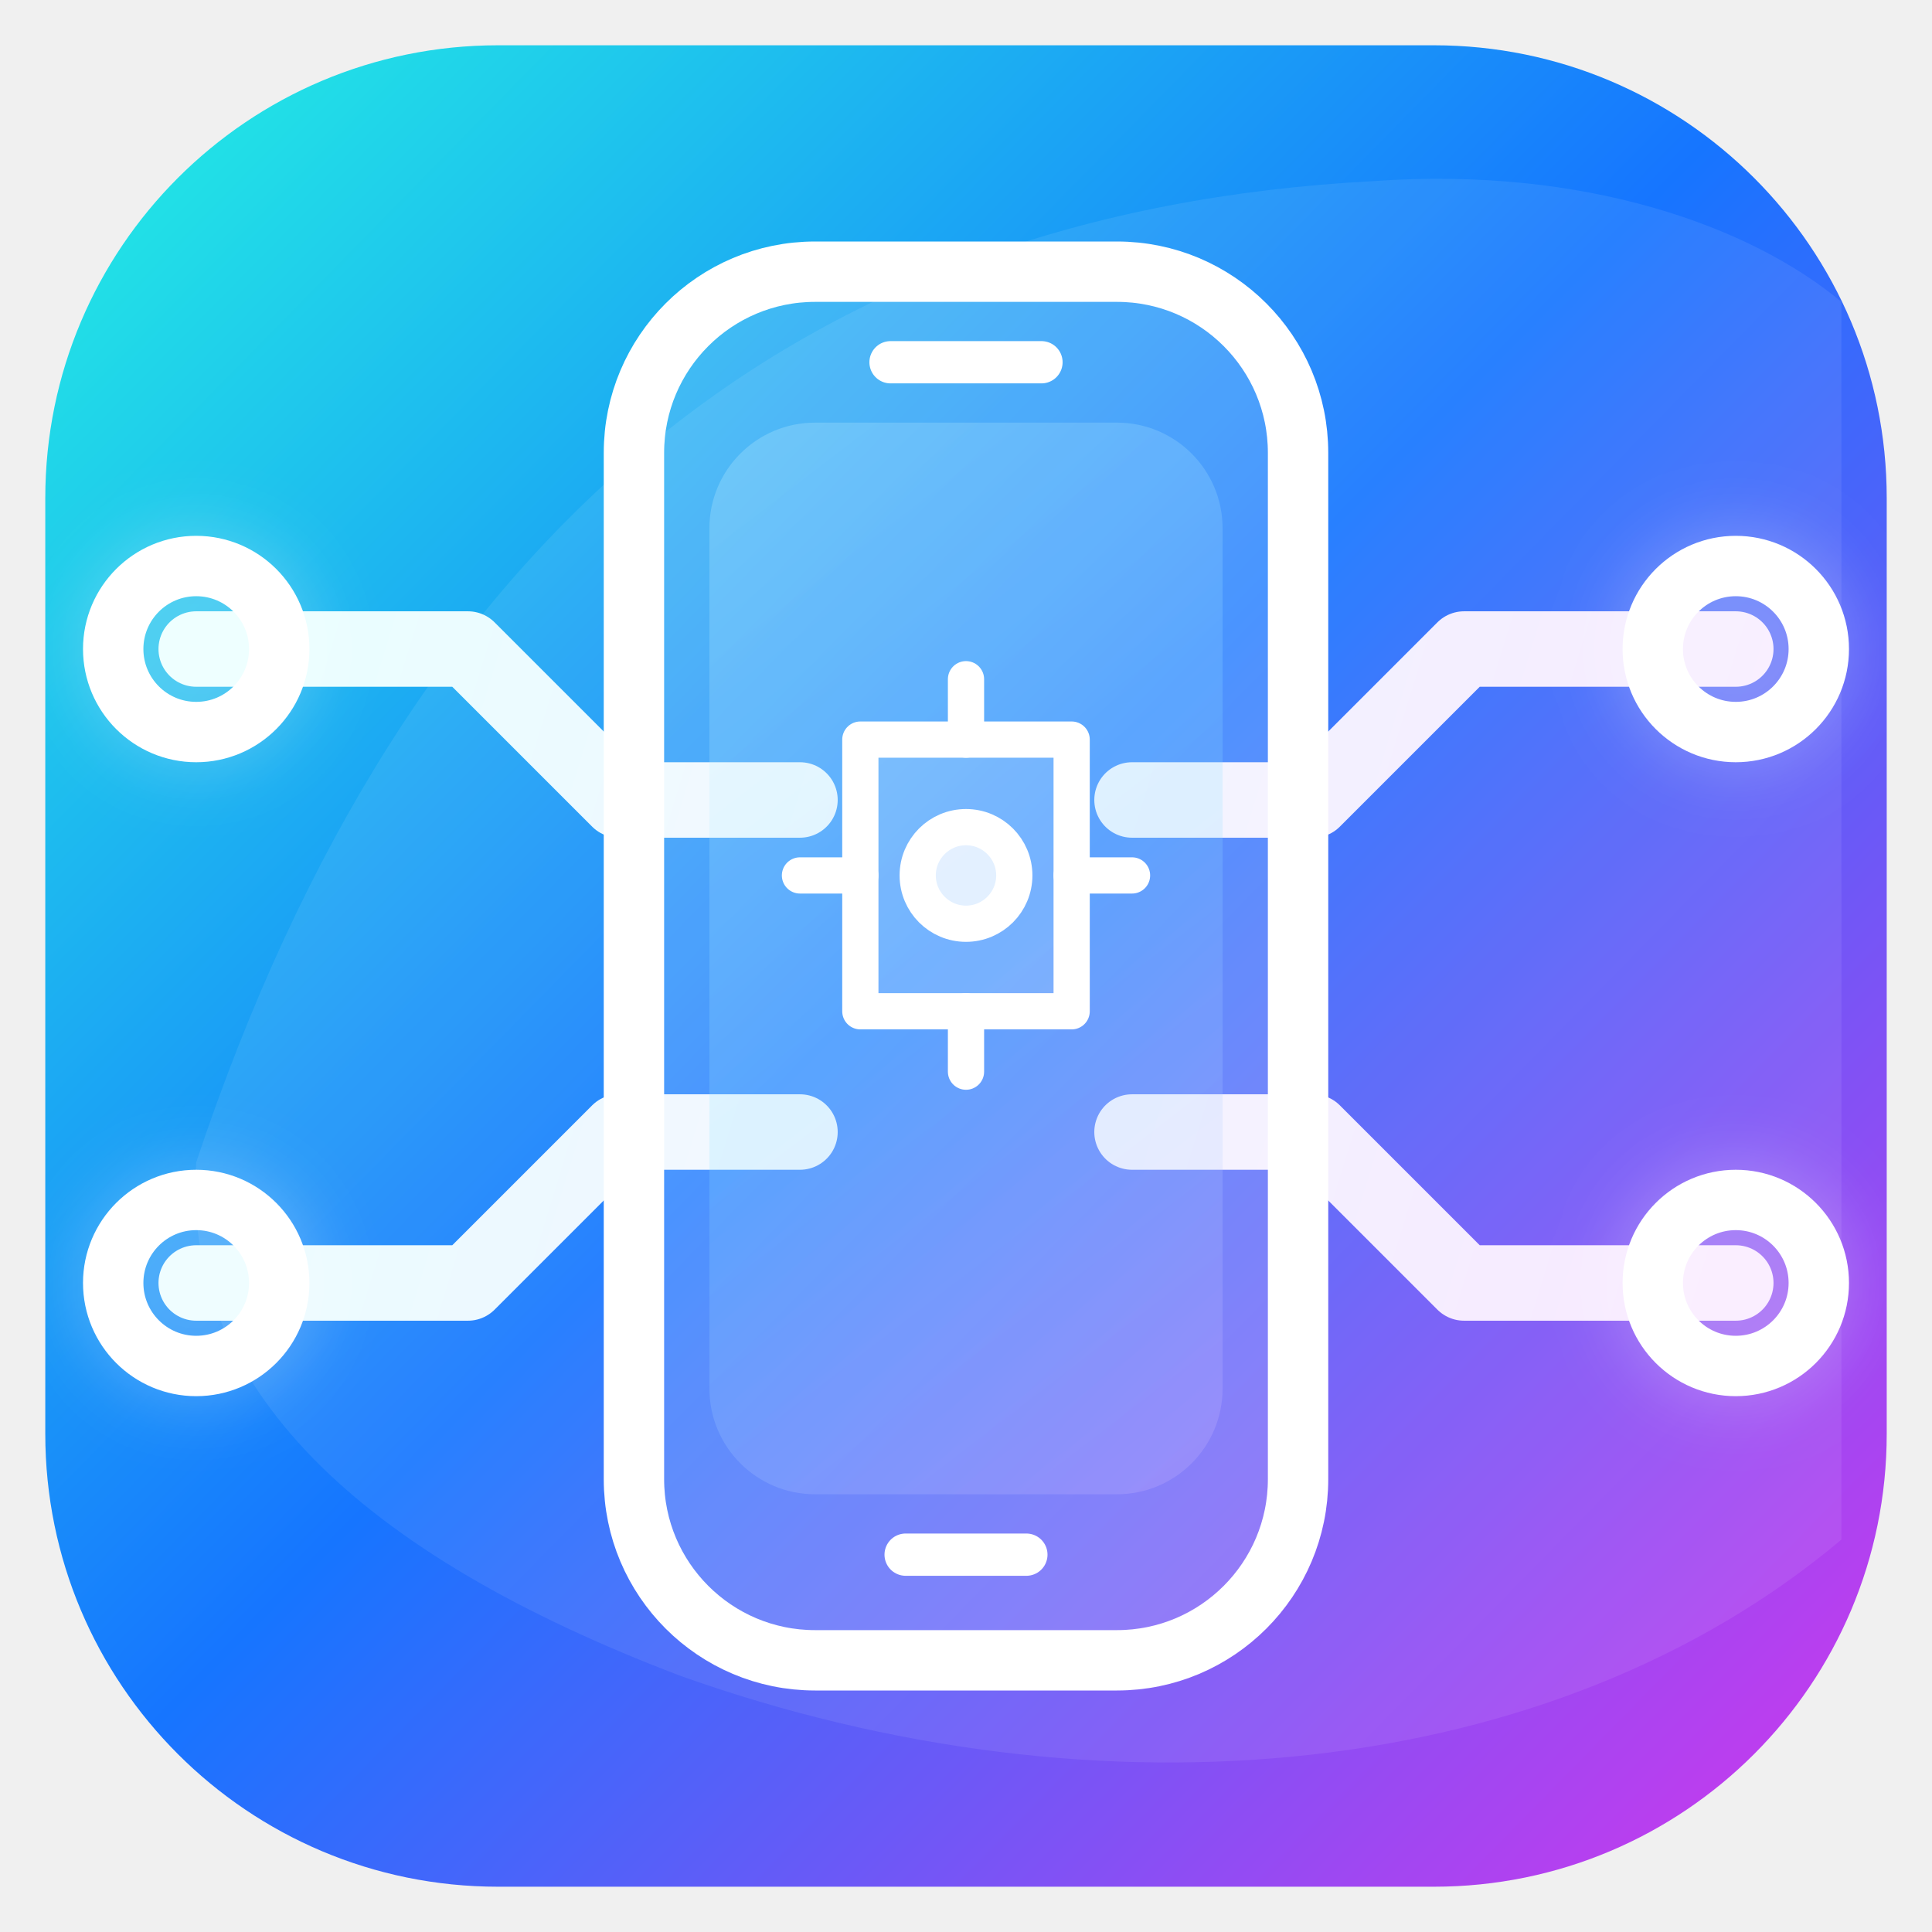
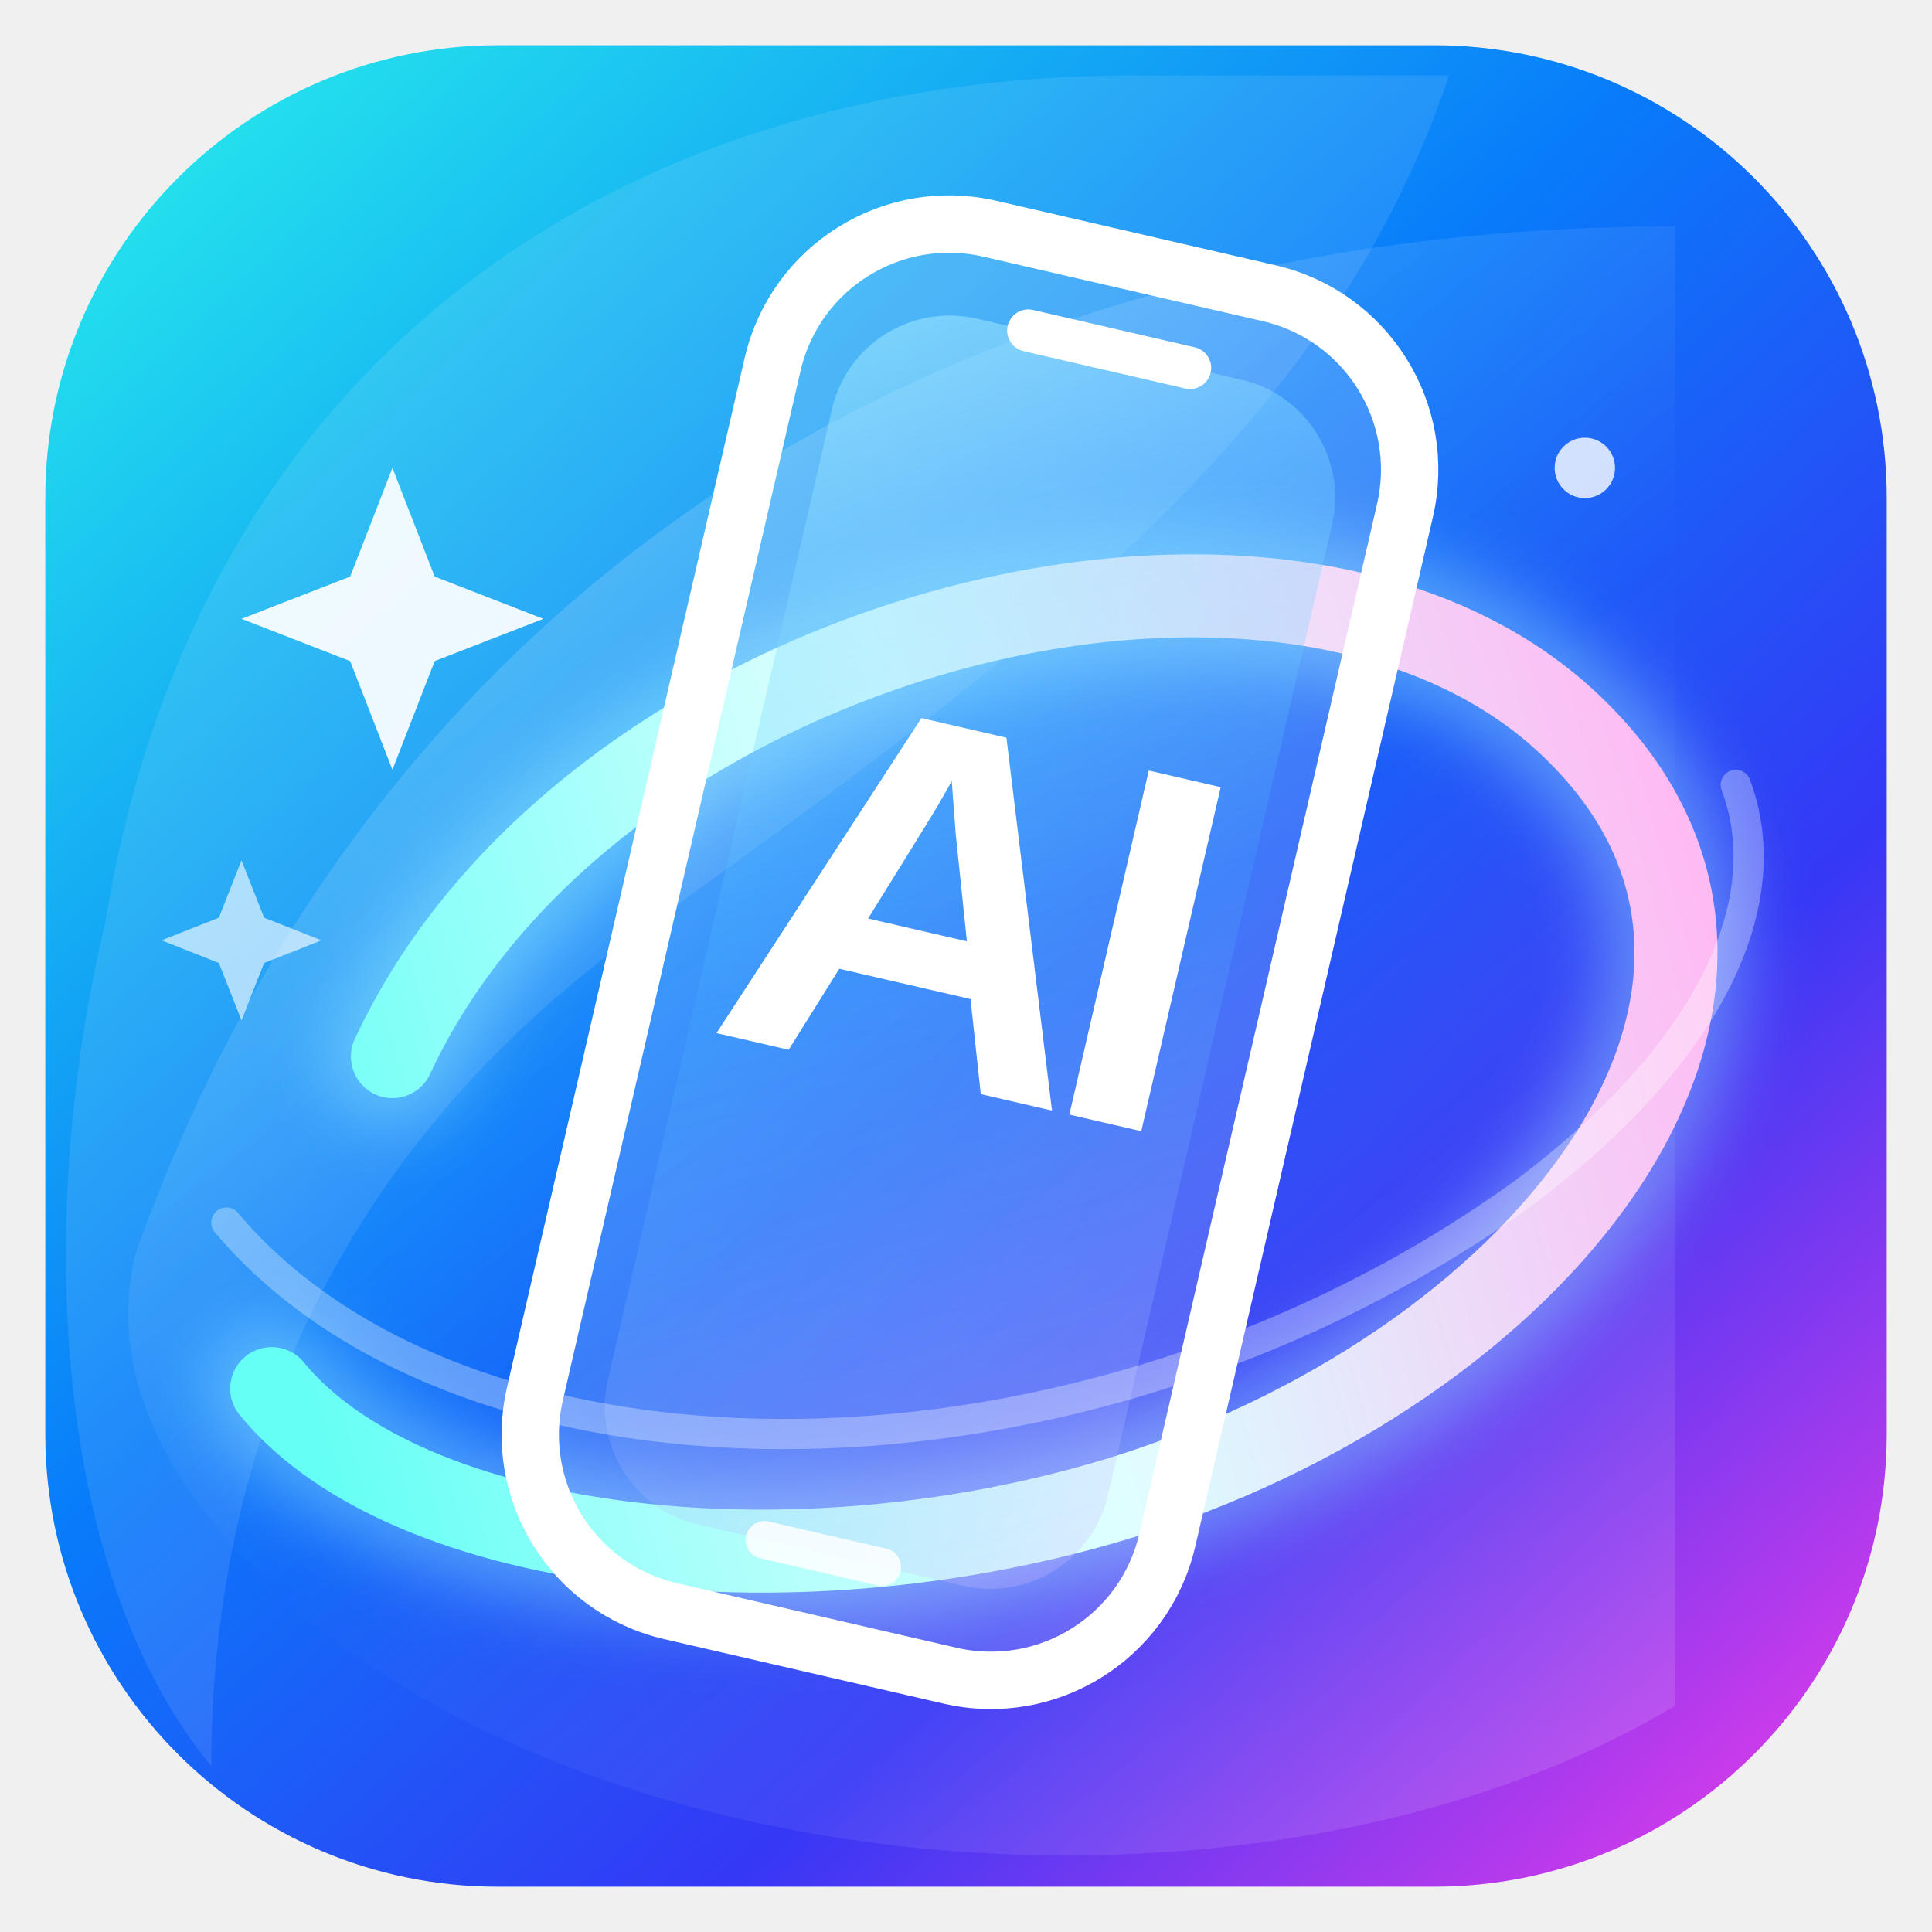
<svg xmlns="http://www.w3.org/2000/svg" viewBox="0 0 128 128" fill="none">
  <defs>
-     <linearGradient id="bg" x1="8" y1="10" x2="119" y2="119" gradientUnits="userSpaceOnUse">
-       <stop stop-color="#22E6E5" />
-       <stop offset=".48" stop-color="#1675FF" />
-       <stop offset="1" stop-color="#C43BEE" />
+     <linearGradient id="bg" x1="10" y1="7" x2="116" y2="122" gradientUnits="userSpaceOnUse">
+       <stop stop-color="#25E7EC" />
+       <stop offset=".42" stop-color="#087BFA" />
+       <stop offset=".72" stop-color="#3538F5" />
+       <stop offset="1" stop-color="#D83BEA" />
    </linearGradient>
-     <linearGradient id="screen" x1="42" y1="35" x2="88" y2="95" gradientUnits="userSpaceOnUse">
-       <stop stop-color="#DDFBFF" />
-       <stop offset=".48" stop-color="#8BDFFF" />
-       <stop offset="1" stop-color="#D9B8FF" />
+     <linearGradient id="glass" x1="43" y1="18" x2="91" y2="108" gradientUnits="userSpaceOnUse">
+       <stop stop-color="#BDF7FF" stop-opacity=".58" />
+       <stop offset=".48" stop-color="#4ABEFF" stop-opacity=".16" />
+       <stop offset="1" stop-color="#F4B7FF" stop-opacity=".3" />
    </linearGradient>
-     <linearGradient id="circuit" x1="12" y1="50" x2="116" y2="82" gradientUnits="userSpaceOnUse">
-       <stop stop-color="#E9FFFF" />
-       <stop offset="1" stop-color="#F8E9FF" />
+     <linearGradient id="orbit" x1="17" y1="82" x2="113" y2="55" gradientUnits="userSpaceOnUse">
+       <stop stop-color="#65FFF5" />
+       <stop offset=".5" stop-color="#D9FFFF" />
+       <stop offset="1" stop-color="#FFB9F3" />
    </linearGradient>
-     <filter id="glow" x="0" y="0" width="128" height="128" filterUnits="userSpaceOnUse">
+     <linearGradient id="shine" x1="24" y1="8" x2="105" y2="117" gradientUnits="userSpaceOnUse">
+       <stop stop-color="#fff" stop-opacity=".28" />
+       <stop offset=".55" stop-color="#fff" stop-opacity="0" />
+       <stop offset="1" stop-color="#fff" stop-opacity=".12" />
+     </linearGradient>
+     <filter id="softGlow" x="-20%" y="-20%" width="140%" height="140%">
      <feGaussianBlur stdDeviation="2.2" />
    </filter>
  </defs>
  <rect x="3" y="3" width="122" height="122" rx="30" fill="url(#bg)" />
-   <path d="M13 77C27 35 53 14 91 12c14-1 25 3 31 8v82c-19 16-49 19-77 9C24 103 12 92 13 77Z" fill="#fff" fill-opacity=".08" />
-   <g stroke="url(#circuit)" stroke-width="5" stroke-linecap="round" stroke-linejoin="round">
-     <path d="M13 43h18l10 10h12" />
-     <path d="M13 85h18l10-10h12" />
-     <path d="M115 43H97L87 53H75" />
-     <path d="M115 85H97L87 75H75" />
+   <path d="M7 61C13 24 41 5 75 5h21c-8 24-29 39-54 57C24 75 14 94 14 117 4 105 2 82 7 61Z" fill="#fff" fill-opacity=".1" />
+   <path d="M9 83C24 41 60 15 111 15v98c-25 15-68 13-91-6C11 99 7 91 9 83Z" fill="url(#shine)" />
+   <path d="M26 70C39 42 85 30 104 48c18 17-1 42-29 51-22 7-48 4-57-7" stroke="#A8FFFF" stroke-opacity=".38" stroke-width="9" stroke-linecap="round" filter="url(#softGlow)" />
+   <path d="M26 70C39 42 85 30 104 48c18 17-1 42-29 51-22 7-48 4-57-7" stroke="url(#orbit)" stroke-width="5.5" stroke-linecap="round" />
+   <g transform="rotate(13 64 62)">
+     <rect x="43" y="16" width="43" height="94" rx="12" fill="#fff" fill-opacity=".16" stroke="#fff" stroke-width="3.8" />
+     <rect x="47.5" y="22" width="34" height="82" rx="8" fill="url(#glass)" />
+     <path d="M59 22h11" stroke="#fff" stroke-width="2.8" stroke-linecap="round" />
+     <path d="M60 104h8" stroke="#fff" stroke-opacity=".85" stroke-width="2.5" stroke-linecap="round" />
+     <text x="64.5" y="72" fill="#fff" font-family="Arial, Helvetica, sans-serif" font-size="34" font-weight="700" letter-spacing="-2" text-anchor="middle">AI</text>
  </g>
-   <g fill="#fff" fill-opacity=".22" filter="url(#glow)">
-     <circle cx="13" cy="43" r="8" />
-     <circle cx="13" cy="85" r="8" />
-     <circle cx="115" cy="43" r="8" />
-     <circle cx="115" cy="85" r="8" />
-   </g>
-   <g fill="none" stroke="#fff" stroke-width="4" stroke-linecap="round">
-     <circle cx="13" cy="43" r="5.5" />
-     <circle cx="13" cy="85" r="5.5" />
-     <circle cx="115" cy="43" r="5.5" />
-     <circle cx="115" cy="85" r="5.5" />
-   </g>
-   <rect x="42" y="18" width="44" height="92" rx="12" fill="#fff" fill-opacity=".16" stroke="#fff" stroke-width="4" />
-   <rect x="47" y="28" width="34" height="71" rx="7" fill="url(#screen)" fill-opacity=".22" />
-   <path d="M59 24h10" stroke="#fff" stroke-width="2.8" stroke-linecap="round" />
-   <path d="M60 103h8" stroke="#fff" stroke-width="2.8" stroke-linecap="round" />
-   <g stroke="#fff" stroke-width="2.4" stroke-linecap="round" stroke-linejoin="round">
-     <path d="M57 49h14v18H57z" fill="#fff" fill-opacity=".16" />
-     <path d="M64 45v4M64 67v4M53 58h4M71 58h4" />
-     <circle cx="64" cy="58" r="3.2" fill="#fff" fill-opacity=".8" />
-   </g>
+   <path d="M15 81C31 100 72 100 101 79c12-9 17-19 14-27" stroke="#fff" stroke-opacity=".32" stroke-width="2" stroke-linecap="round" />
+   <path d="M26 31l2.8 7.2L36 41l-7.2 2.8L26 51l-2.8-7.2L16 41l7.2-2.8L26 31Z" fill="#fff" fill-opacity=".92" />
+   <path d="M16 57l1.5 3.8 3.8 1.5-3.8 1.5-1.5 3.8-1.5-3.8-3.8-1.5 3.8-1.5L16 57Z" fill="#fff" fill-opacity=".62" />
+   <circle cx="105" cy="31" r="2" fill="#fff" fill-opacity=".8" />
</svg>
